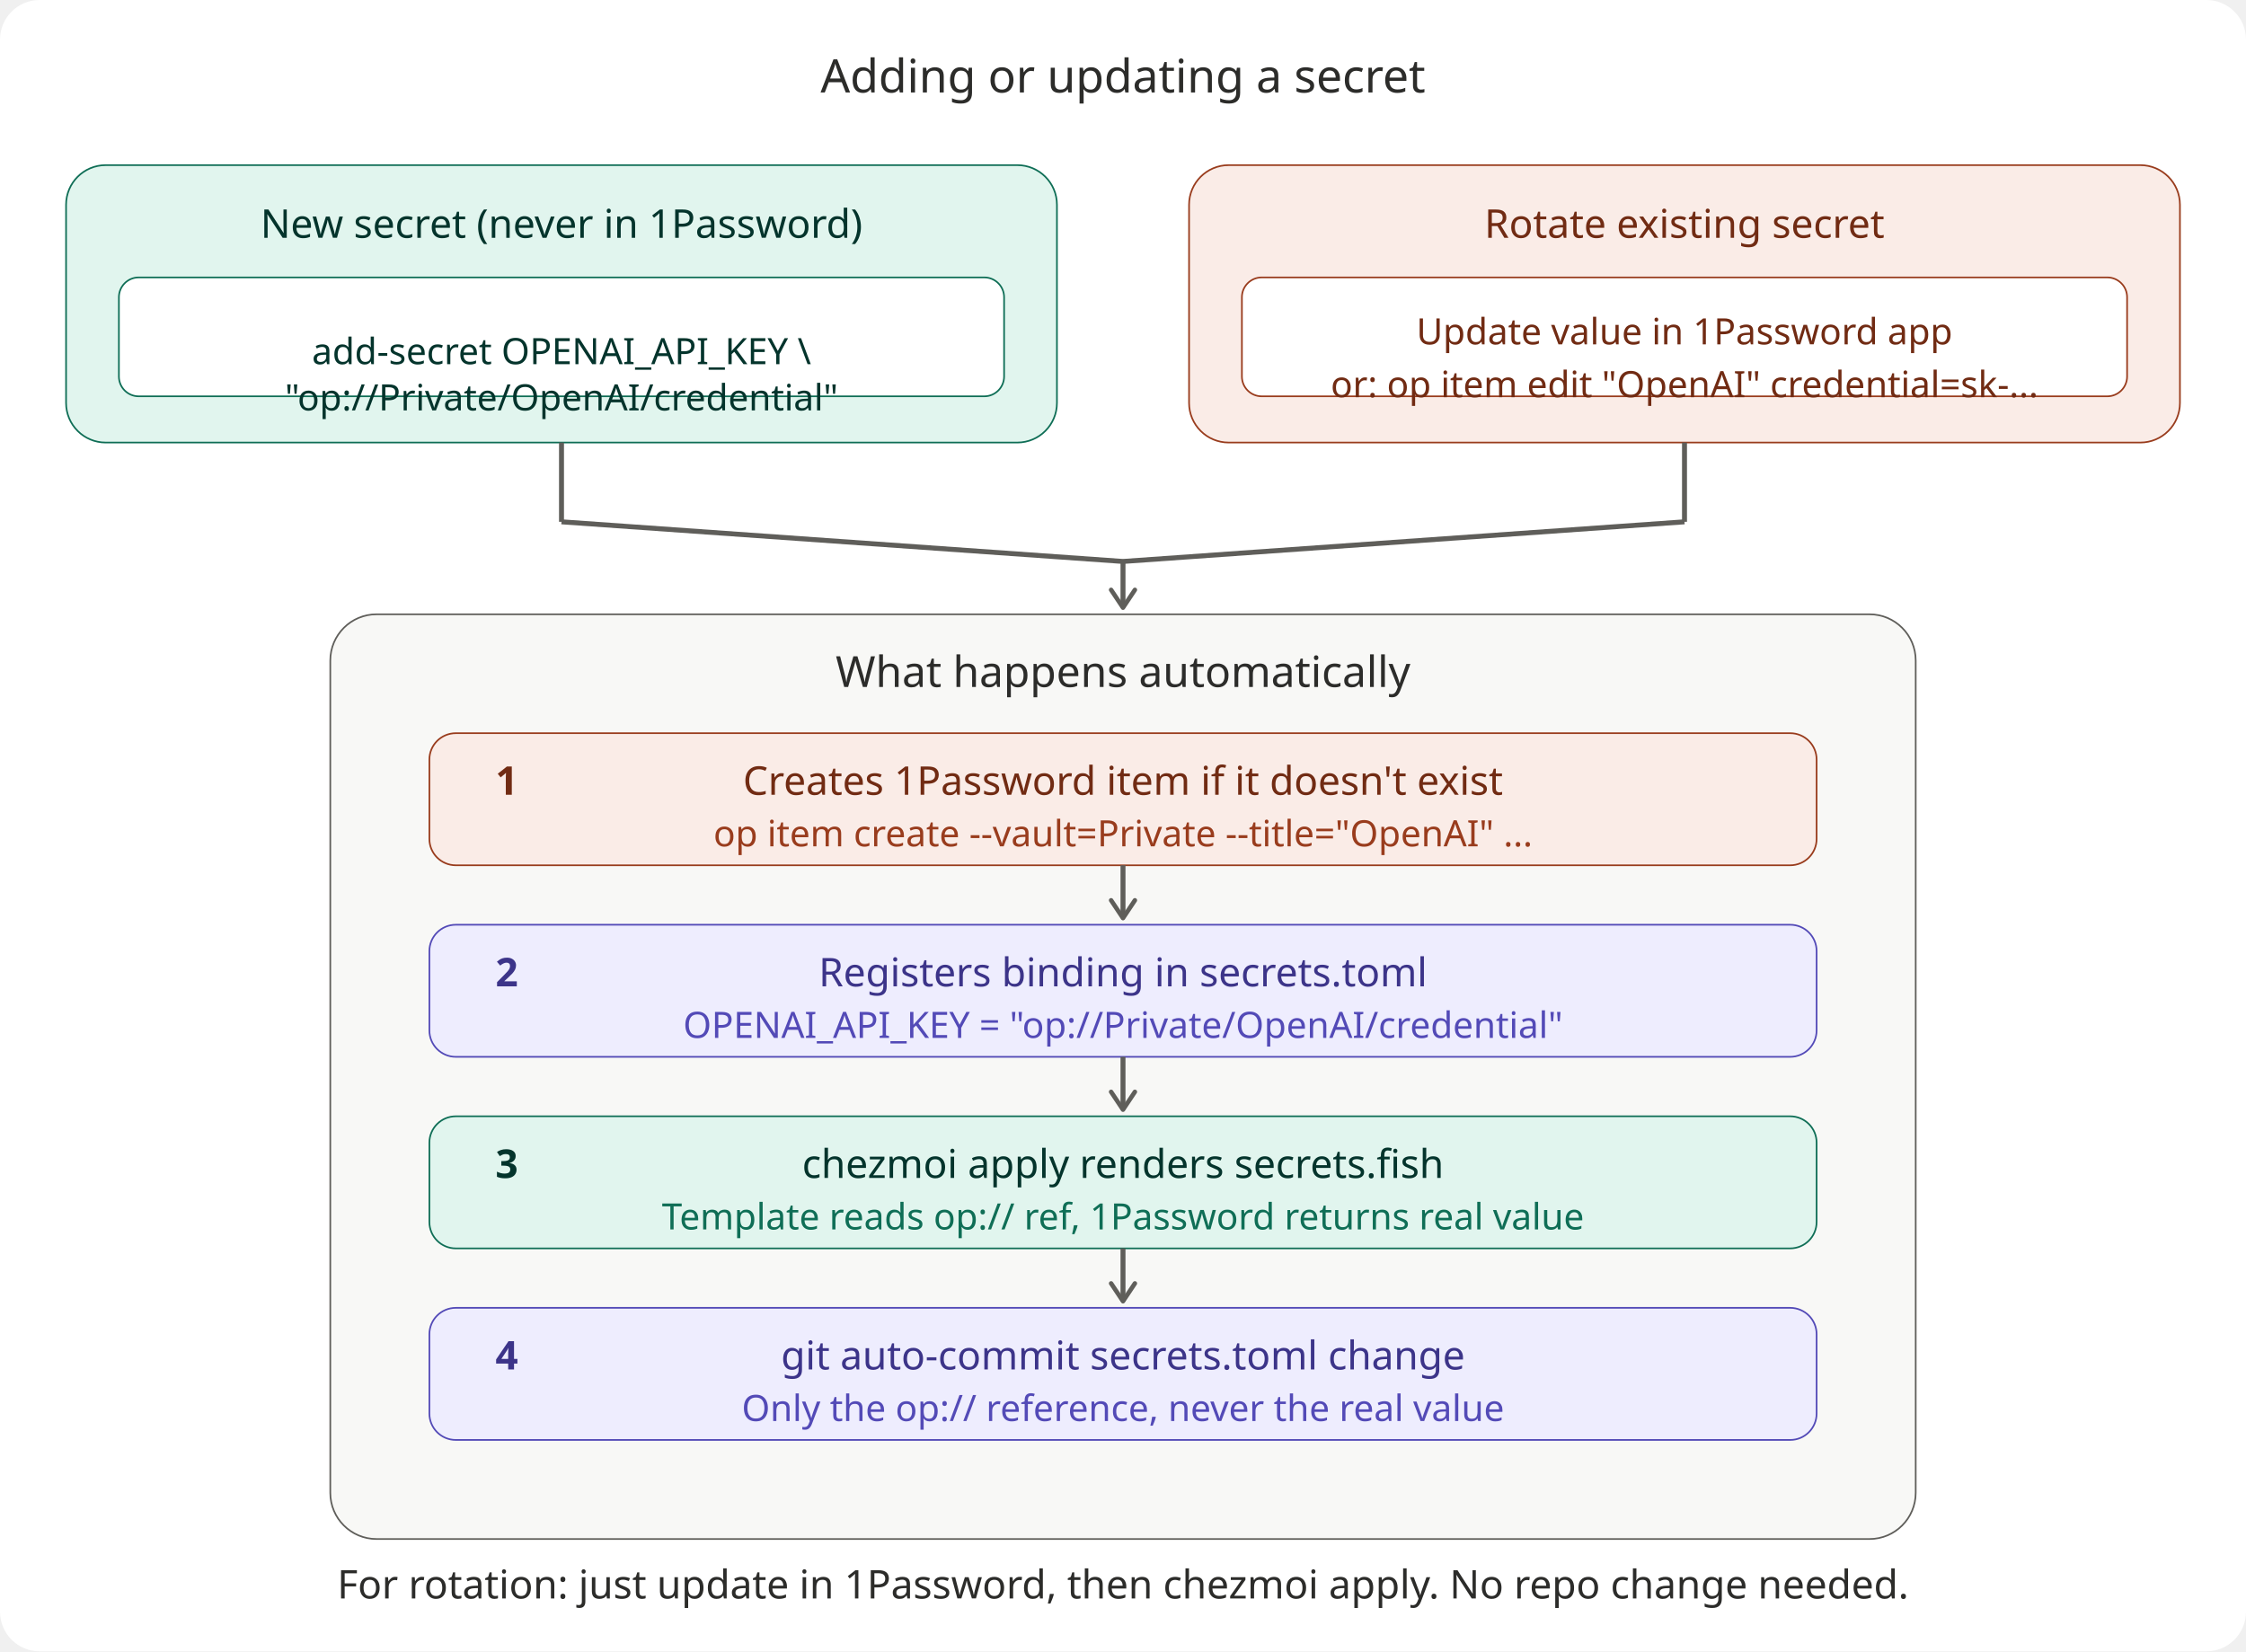
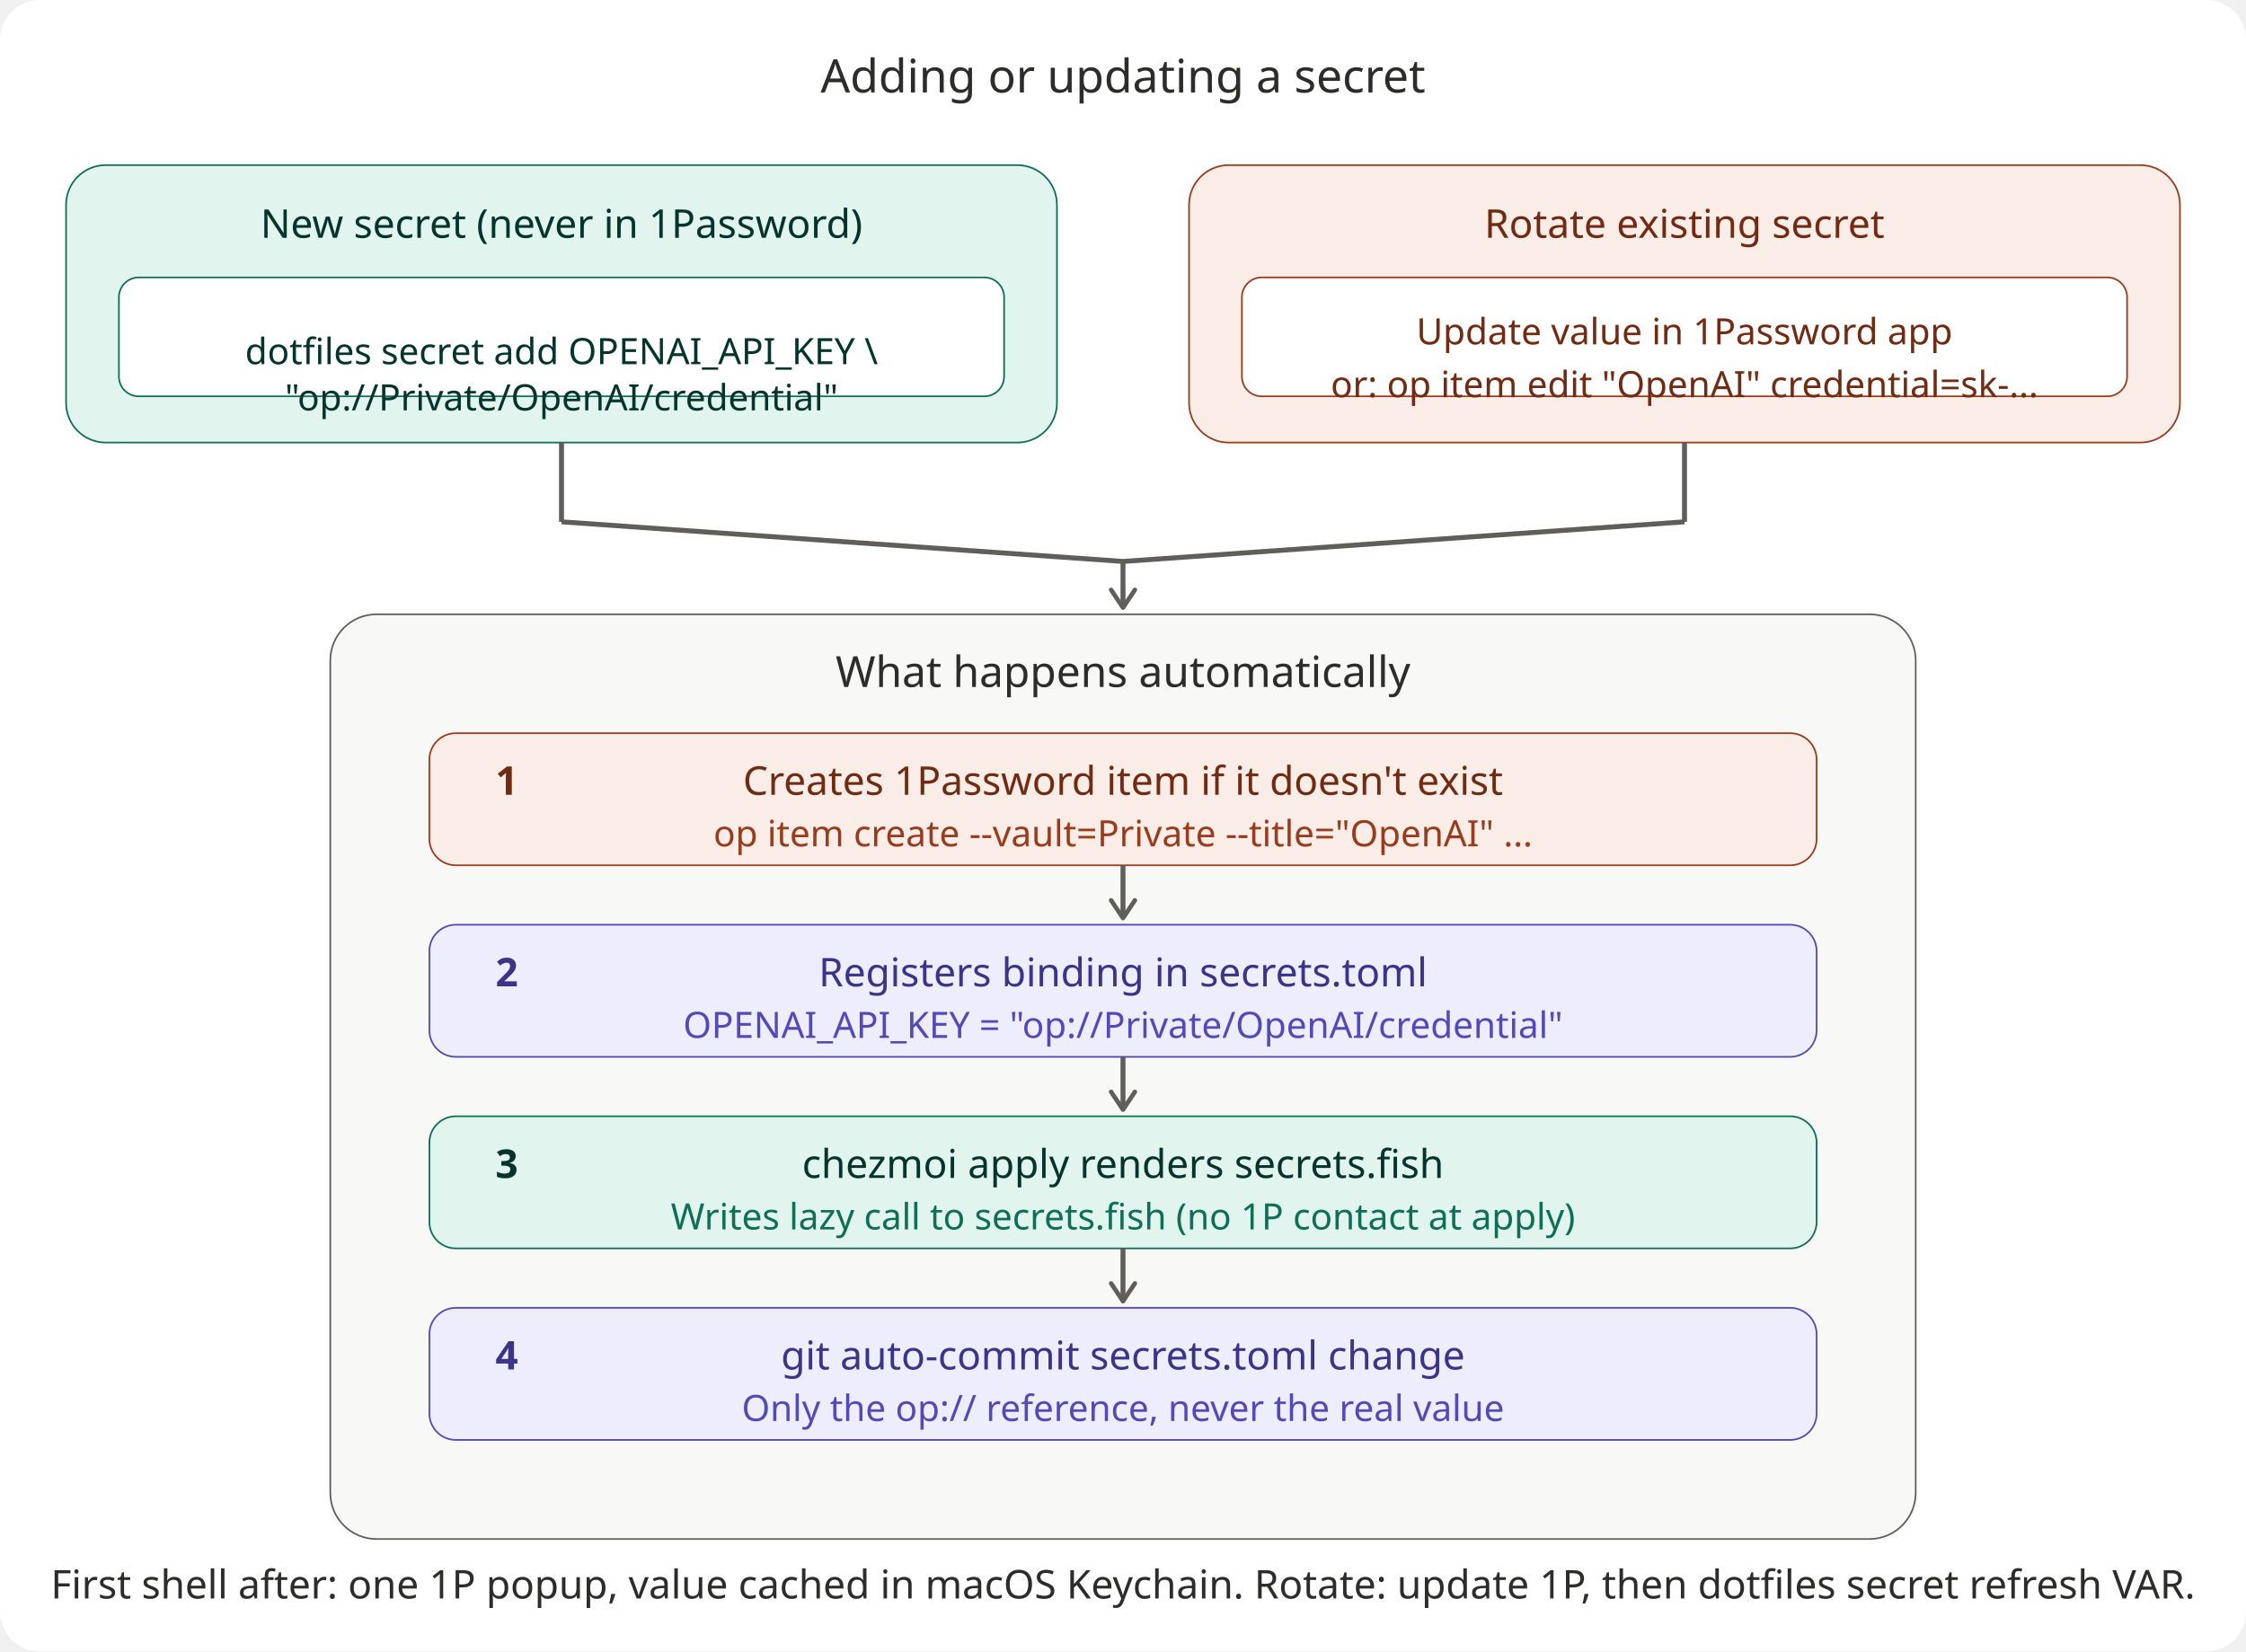
<svg xmlns="http://www.w3.org/2000/svg" width="100%" viewBox="0 0 680 500" style="background:#ffffff;border-radius:12px">
  <rect width="680" height="500" fill="#ffffff" rx="12" />
  <defs>
    <marker id="a" viewBox="0 0 10 10" refX="8" refY="5" markerWidth="6" markerHeight="6" orient="auto-start-reverse">
      <path d="M2 1L8 5L2 9" fill="none" stroke="#5F5E5A" stroke-width="1.5" stroke-linecap="round" stroke-linejoin="round" />
    </marker>
  </defs>
  <text x="340" y="28" text-anchor="middle" font-family="system-ui,sans-serif" font-size="14" font-weight="500" fill="#2C2C2A">Adding or updating a secret</text>
  <rect x="20" y="50" width="300" height="84" rx="12" fill="#E1F5EE" stroke="#0F6E56" stroke-width="0.5" />
  <text x="170" y="72" text-anchor="middle" font-family="system-ui,sans-serif" font-size="12" font-weight="500" fill="#04342C">New secret (never in 1Password)</text>
  <rect x="36" y="84" width="268" height="36" rx="6" fill="#ffffff" stroke="#0F6E56" stroke-width="0.5" />
-   <text x="170" y="106" text-anchor="middle" dominant-baseline="central" font-family="system-ui,sans-serif" font-size="11" fill="#04342C">add-secret OPENAI_API_KEY \</text>
+   <text x="170" y="106" text-anchor="middle" dominant-baseline="central" font-family="system-ui,sans-serif" font-size="11" fill="#04342C">dotfiles secret add OPENAI_API_KEY \</text>
  <text x="170" y="120" text-anchor="middle" dominant-baseline="central" font-family="system-ui,sans-serif" font-size="11" fill="#04342C">  "op://Private/OpenAI/credential"</text>
  <rect x="360" y="50" width="300" height="84" rx="12" fill="#FAECE7" stroke="#993C1D" stroke-width="0.5" />
  <text x="510" y="72" text-anchor="middle" font-family="system-ui,sans-serif" font-size="12" font-weight="500" fill="#712B13">Rotate existing secret</text>
  <rect x="376" y="84" width="268" height="36" rx="6" fill="#ffffff" stroke="#993C1D" stroke-width="0.5" />
  <text x="510" y="100" text-anchor="middle" dominant-baseline="central" font-family="system-ui,sans-serif" font-size="11" fill="#712B13">Update value in 1Password app</text>
  <text x="510" y="116" text-anchor="middle" dominant-baseline="central" font-family="system-ui,sans-serif" font-size="11" fill="#712B13">or: op item edit "OpenAI" credential=sk-...</text>
  <line x1="170" y1="134" x2="170" y2="158" stroke="#5F5E5A" stroke-width="1.5" />
  <line x1="510" y1="134" x2="510" y2="158" stroke="#5F5E5A" stroke-width="1.5" />
  <line x1="170" y1="158" x2="340" y2="170" stroke="#5F5E5A" stroke-width="1.5" />
  <line x1="510" y1="158" x2="340" y2="170" stroke="#5F5E5A" stroke-width="1.5" />
  <line x1="340" y1="170" x2="340" y2="184" stroke="#5F5E5A" stroke-width="1.5" marker-end="url(#a)" />
  <rect x="100" y="186" width="480" height="280" rx="14" fill="#F8F8F6" stroke="#5F5E5A" stroke-width="0.5" />
  <text x="340" y="208" text-anchor="middle" font-family="system-ui,sans-serif" font-size="13" font-weight="500" fill="#2C2C2A">What happens automatically</text>
  <rect x="130" y="222" width="420" height="40" rx="8" fill="#FAECE7" stroke="#993C1D" stroke-width="0.5" />
  <text x="150" y="236" dominant-baseline="central" font-family="system-ui,sans-serif" font-size="12" font-weight="600" fill="#712B13">1</text>
  <text x="340" y="236" text-anchor="middle" dominant-baseline="central" font-family="system-ui,sans-serif" font-size="12" fill="#712B13">Creates 1Password item if it doesn't exist</text>
  <text x="340" y="252" text-anchor="middle" dominant-baseline="central" font-family="system-ui,sans-serif" font-size="11" fill="#993C1D">op item create --vault=Private --title="OpenAI" ...</text>
  <line x1="340" y1="262" x2="340" y2="278" stroke="#5F5E5A" stroke-width="1.5" marker-end="url(#a)" />
  <rect x="130" y="280" width="420" height="40" rx="8" fill="#EEEDFE" stroke="#534AB7" stroke-width="0.5" />
  <text x="150" y="294" dominant-baseline="central" font-family="system-ui,sans-serif" font-size="12" font-weight="600" fill="#3C3489">2</text>
  <text x="340" y="294" text-anchor="middle" dominant-baseline="central" font-family="system-ui,sans-serif" font-size="12" fill="#3C3489">Registers binding in secrets.toml</text>
  <text x="340" y="310" text-anchor="middle" dominant-baseline="central" font-family="system-ui,sans-serif" font-size="11" fill="#534AB7">OPENAI_API_KEY = "op://Private/OpenAI/credential"</text>
  <line x1="340" y1="320" x2="340" y2="336" stroke="#5F5E5A" stroke-width="1.5" marker-end="url(#a)" />
  <rect x="130" y="338" width="420" height="40" rx="8" fill="#E1F5EE" stroke="#0F6E56" stroke-width="0.5" />
  <text x="150" y="352" dominant-baseline="central" font-family="system-ui,sans-serif" font-size="12" font-weight="600" fill="#04342C">3</text>
  <text x="340" y="352" text-anchor="middle" dominant-baseline="central" font-family="system-ui,sans-serif" font-size="12" fill="#04342C">chezmoi apply renders secrets.fish</text>
-   <text x="340" y="368" text-anchor="middle" dominant-baseline="central" font-family="system-ui,sans-serif" font-size="11" fill="#0F6E56">Template reads op:// ref, 1Password returns real value</text>
+   <text x="340" y="368" text-anchor="middle" dominant-baseline="central" font-family="system-ui,sans-serif" font-size="11" fill="#0F6E56">Writes lazy call to secrets.fish (no 1P contact at apply)</text>
  <line x1="340" y1="378" x2="340" y2="394" stroke="#5F5E5A" stroke-width="1.5" marker-end="url(#a)" />
  <rect x="130" y="396" width="420" height="40" rx="8" fill="#EEEDFE" stroke="#534AB7" stroke-width="0.5" />
  <text x="150" y="410" dominant-baseline="central" font-family="system-ui,sans-serif" font-size="12" font-weight="600" fill="#3C3489">4</text>
  <text x="340" y="410" text-anchor="middle" dominant-baseline="central" font-family="system-ui,sans-serif" font-size="12" fill="#3C3489">git auto-commit secrets.toml change</text>
  <text x="340" y="426" text-anchor="middle" dominant-baseline="central" font-family="system-ui,sans-serif" font-size="11" fill="#534AB7">Only the op:// reference, never the real value</text>
-   <text x="340" y="484" text-anchor="middle" font-family="system-ui,sans-serif" font-size="12" font-weight="500" fill="#2C2C2A">For rotation: just update in 1Password, then chezmoi apply. No repo change needed.</text>
+   <text x="340" y="484" text-anchor="middle" font-family="system-ui,sans-serif" font-size="12" font-weight="500" fill="#2C2C2A">First shell after: one 1P popup, value cached in macOS Keychain. Rotate: update 1P, then dotfiles secret refresh VAR.</text>
</svg>
